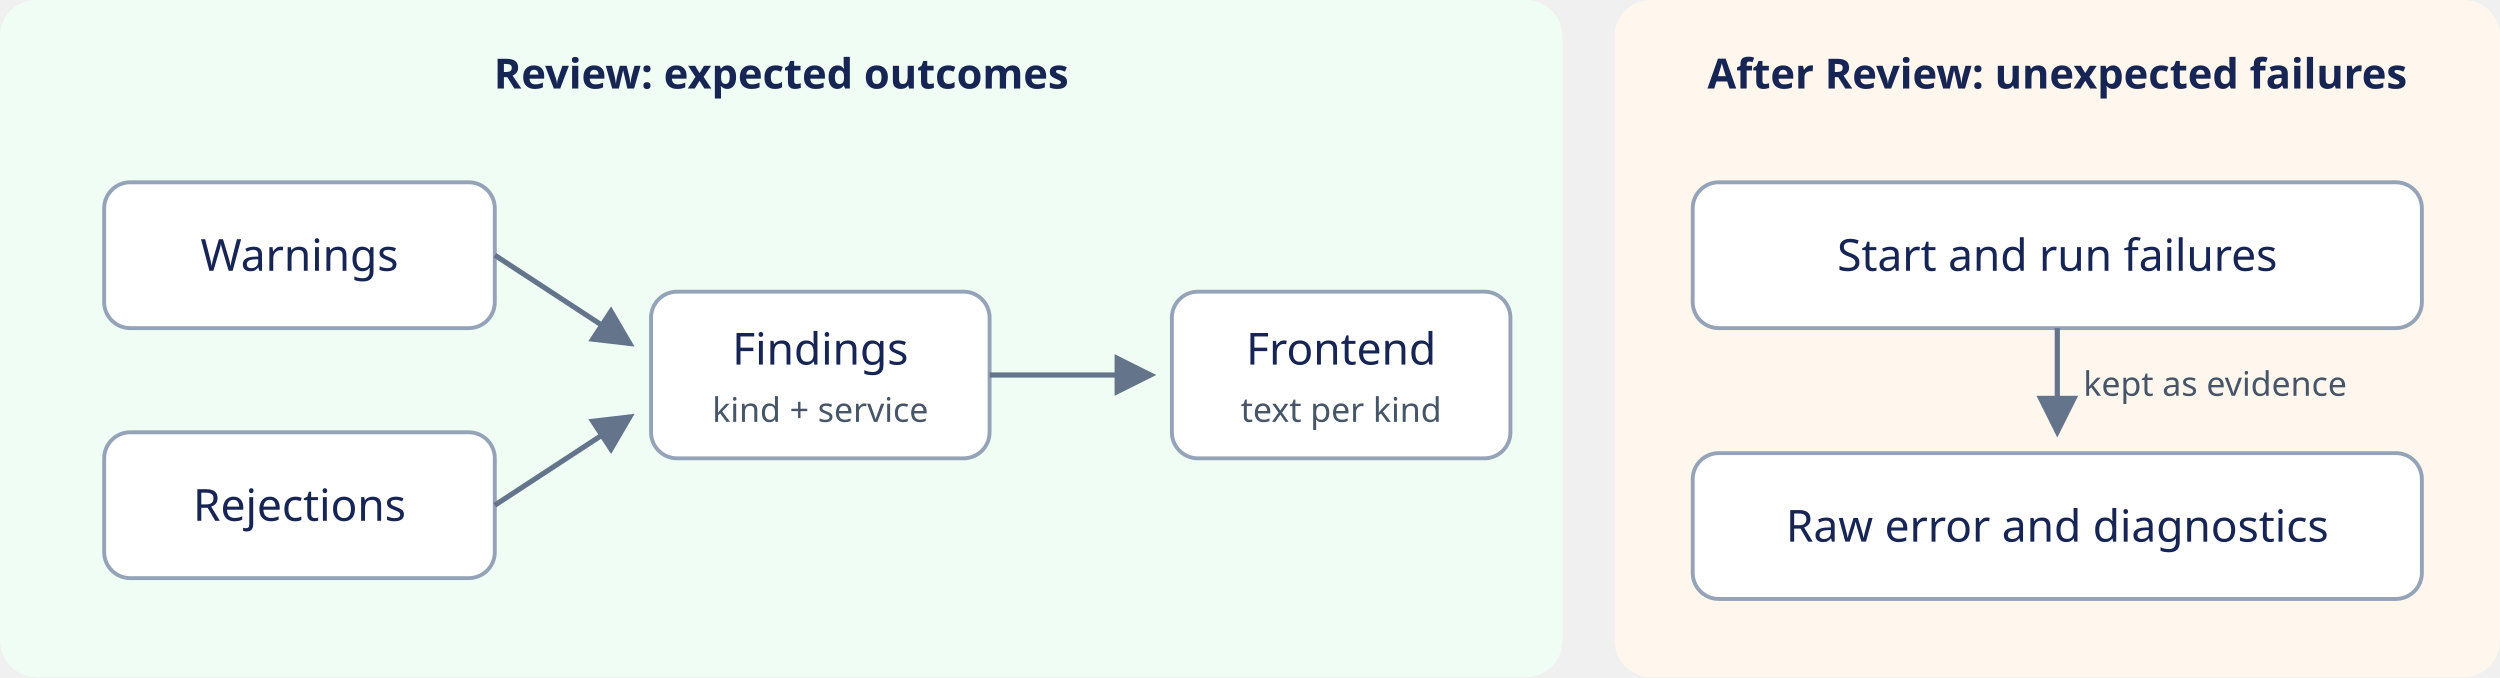
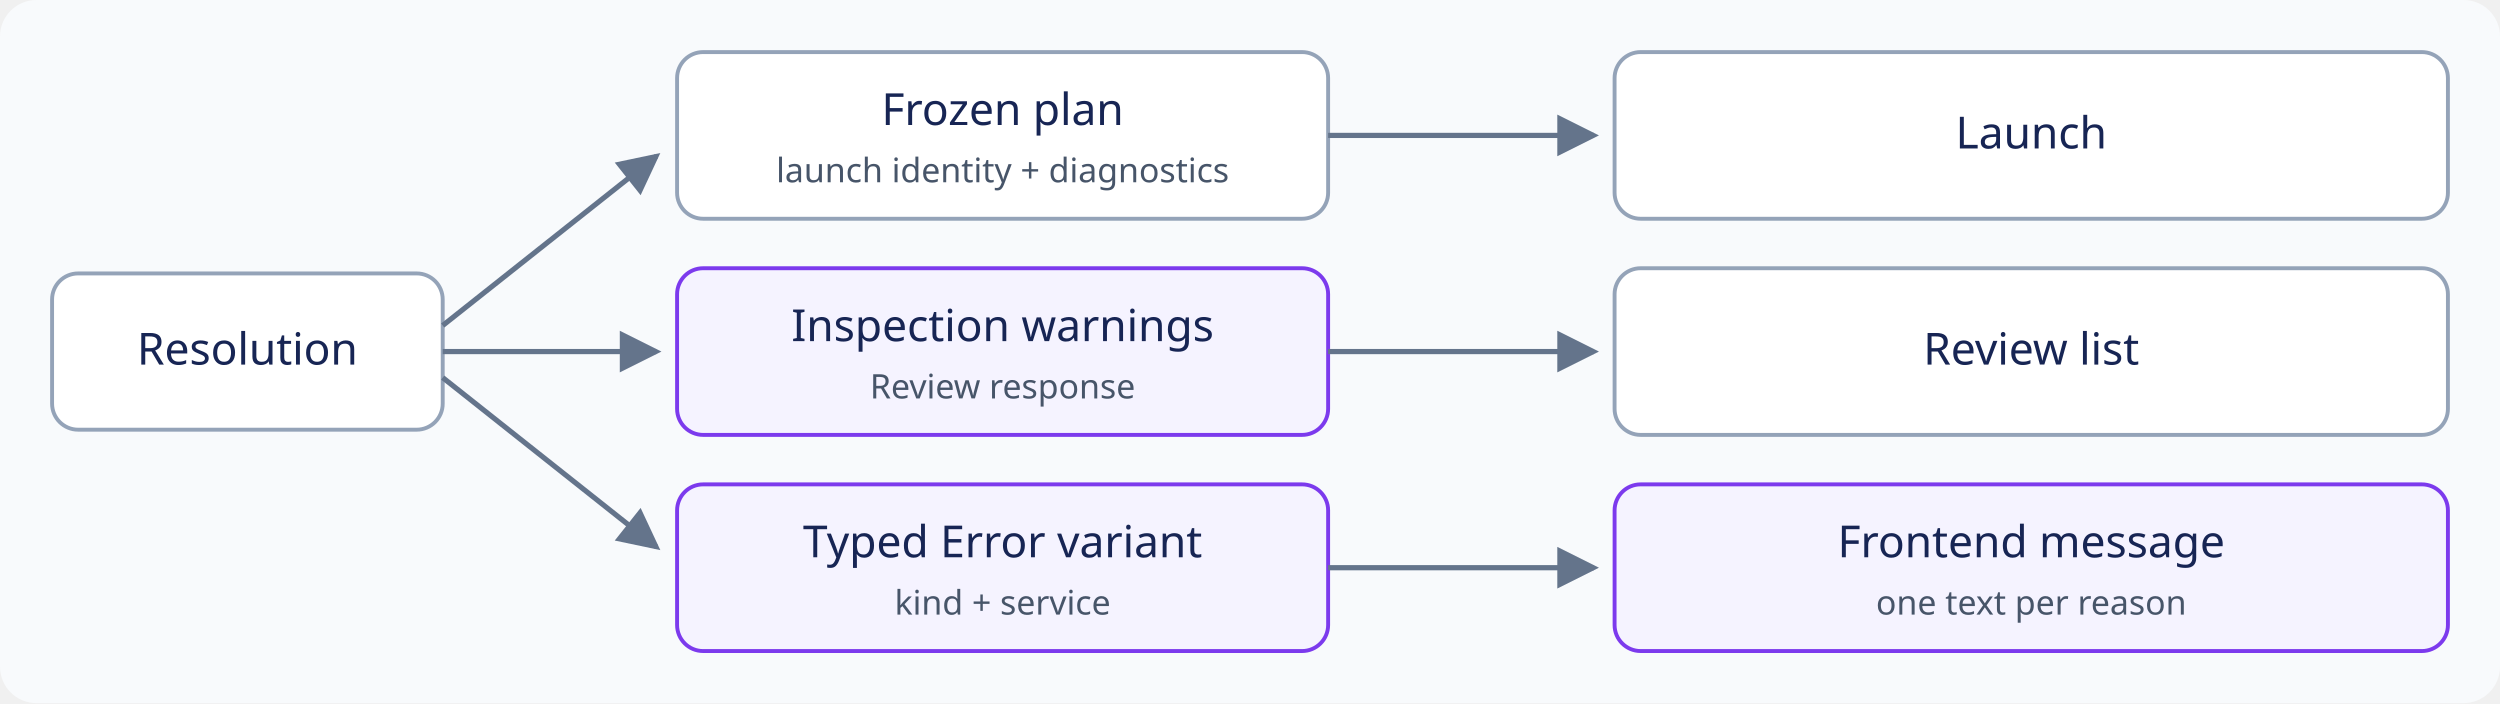
- <svg xmlns="http://www.w3.org/2000/svg" width="960" height="260" viewBox="0 0 960 260" role="img" aria-labelledby="title">
+ <svg xmlns="http://www.w3.org/2000/svg" width="960" height="270" viewBox="0 0 960 270" role="img" aria-labelledby="title">
  <defs>
    <marker id="arrow" markerWidth="8" markerHeight="8" refX="7" refY="4" orient="auto">
      <path d="M0 0L8 4L0 8Z" fill="#64748b" />
    </marker>
    <style>
      text { font-family: sans-serif; fill: #172554; text-anchor: middle; }
-       .head { font-size: 16px; font-weight: bold; }
      .label { font-size: 17px; }
      .small { font-size: 13px; fill: #475569; }
-       .edge { font-size: 13px; fill: #475569; text-anchor: start; }
      .box { fill: white; stroke: #94a3b8; stroke-width: 1.5; rx: 10; }
+       .new { fill: #f5f3ff; stroke: #7c3aed; stroke-width: 1.5; rx: 10; }
      .flow { stroke: #64748b; stroke-width: 2; fill: none; marker-end: url(#arrow); }
    </style>
  </defs>
-   <rect x="0" y="0" width="600" height="260" rx="14" fill="#f0fdf4" />
-   <text class="head" x="300" y="34">Review: expected outcomes</text>
-   <rect class="box" x="40" y="70" width="150" height="56" />
-   <text class="label" x="115" y="104">Warnings</text>
-   <rect class="box" x="40" y="166" width="150" height="56" />
-   <text class="label" x="115" y="200">Rejections</text>
-   <rect class="box" x="250" y="112" width="130" height="64" />
-   <text class="label" x="315" y="140">Findings</text>
-   <text class="small" x="315" y="162">kind + service</text>
-   <rect class="box" x="450" y="112" width="130" height="64" />
-   <text class="label" x="515" y="140">Frontend</text>
-   <text class="small" x="515" y="162">text per kind</text>
-   <path class="flow" d="M190 98L242 132" />
-   <path class="flow" d="M190 194L242 160" />
-   <path class="flow" d="M380 144H442" />
-   <rect x="620" y="0" width="340" height="260" rx="14" fill="#fff7ed" />
-   <text class="head" x="790" y="34">After Review: unexpected failures</text>
-   <rect class="box" x="650" y="70" width="280" height="56" />
-   <text class="label" x="790" y="104">Start and run failures</text>
-   <rect class="box" x="650" y="174" width="280" height="56" />
-   <text class="label" x="790" y="208">Raw error and diagnostics</text>
-   <path class="flow" d="M790 126V166" />
-   <text class="edge" x="800" y="152">kept as evidence</text>
+   <rect width="960" height="270" rx="14" fill="#f8fafc" />
+   <rect class="box" x="20" y="105" width="150" height="60" />
+   <text class="label" x="95" y="140">Resolution</text>
+   <rect class="box" x="260" y="20" width="250" height="64" />
+   <text class="label" x="385" y="48">Frozen plan</text>
+   <text class="small" x="385" y="70">launch identity + diagnostics</text>
+   <rect class="new" x="260" y="103" width="250" height="64" />
+   <text class="label" x="385" y="131">Inspection warnings</text>
+   <text class="small" x="385" y="153">Review response</text>
+   <rect class="new" x="260" y="186" width="250" height="64" />
+   <text class="label" x="385" y="214">Typed Error variant</text>
+   <text class="small" x="385" y="236">kind + service</text>
+   <rect class="box" x="620" y="20" width="320" height="64" />
+   <text class="label" x="780" y="57">Launch</text>
+   <rect class="box" x="620" y="103" width="320" height="64" />
+   <text class="label" x="780" y="140">Review list</text>
+   <rect class="new" x="620" y="186" width="320" height="64" />
+   <text class="label" x="780" y="214">Frontend message</text>
+   <text class="small" x="780" y="236">one text per reason</text>
+   <path class="flow" d="M170 125L252 60" />
+   <path class="flow" d="M170 135H252" />
+   <path class="flow" d="M170 145L252 210" />
+   <path class="flow" d="M510 52H612" />
+   <path class="flow" d="M510 135H612" />
+   <path class="flow" d="M510 218H612" />
</svg>
